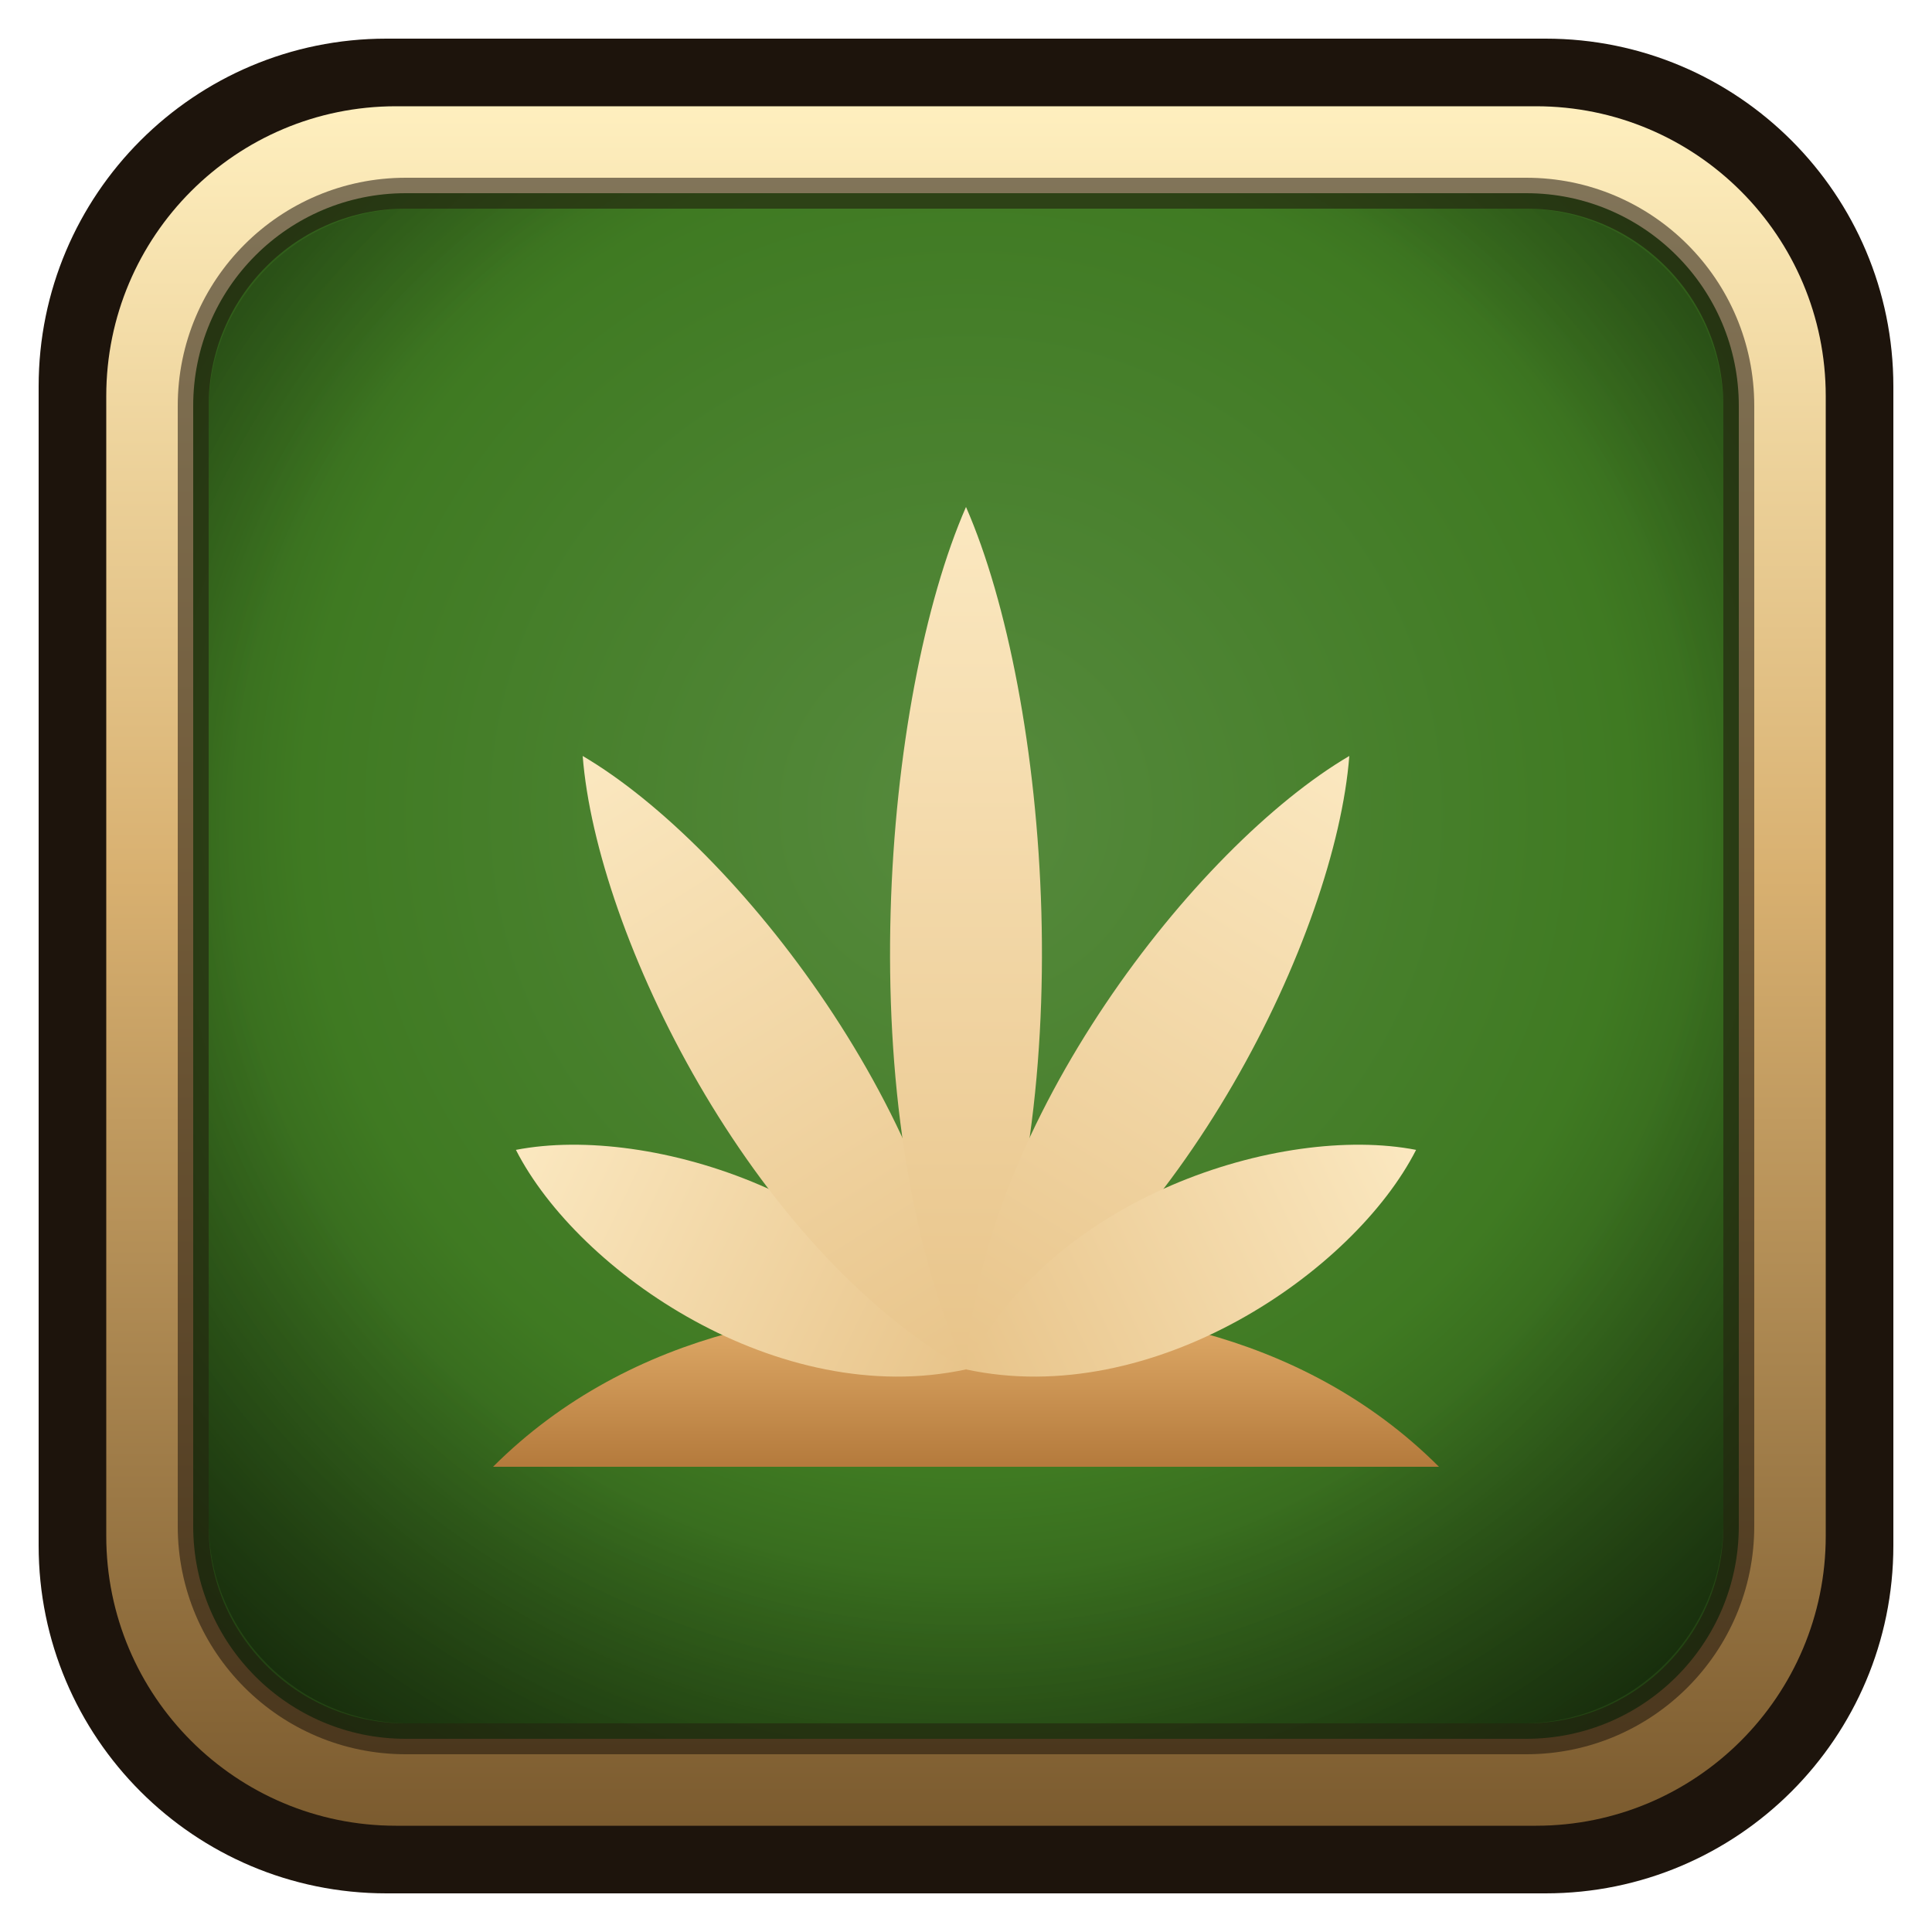
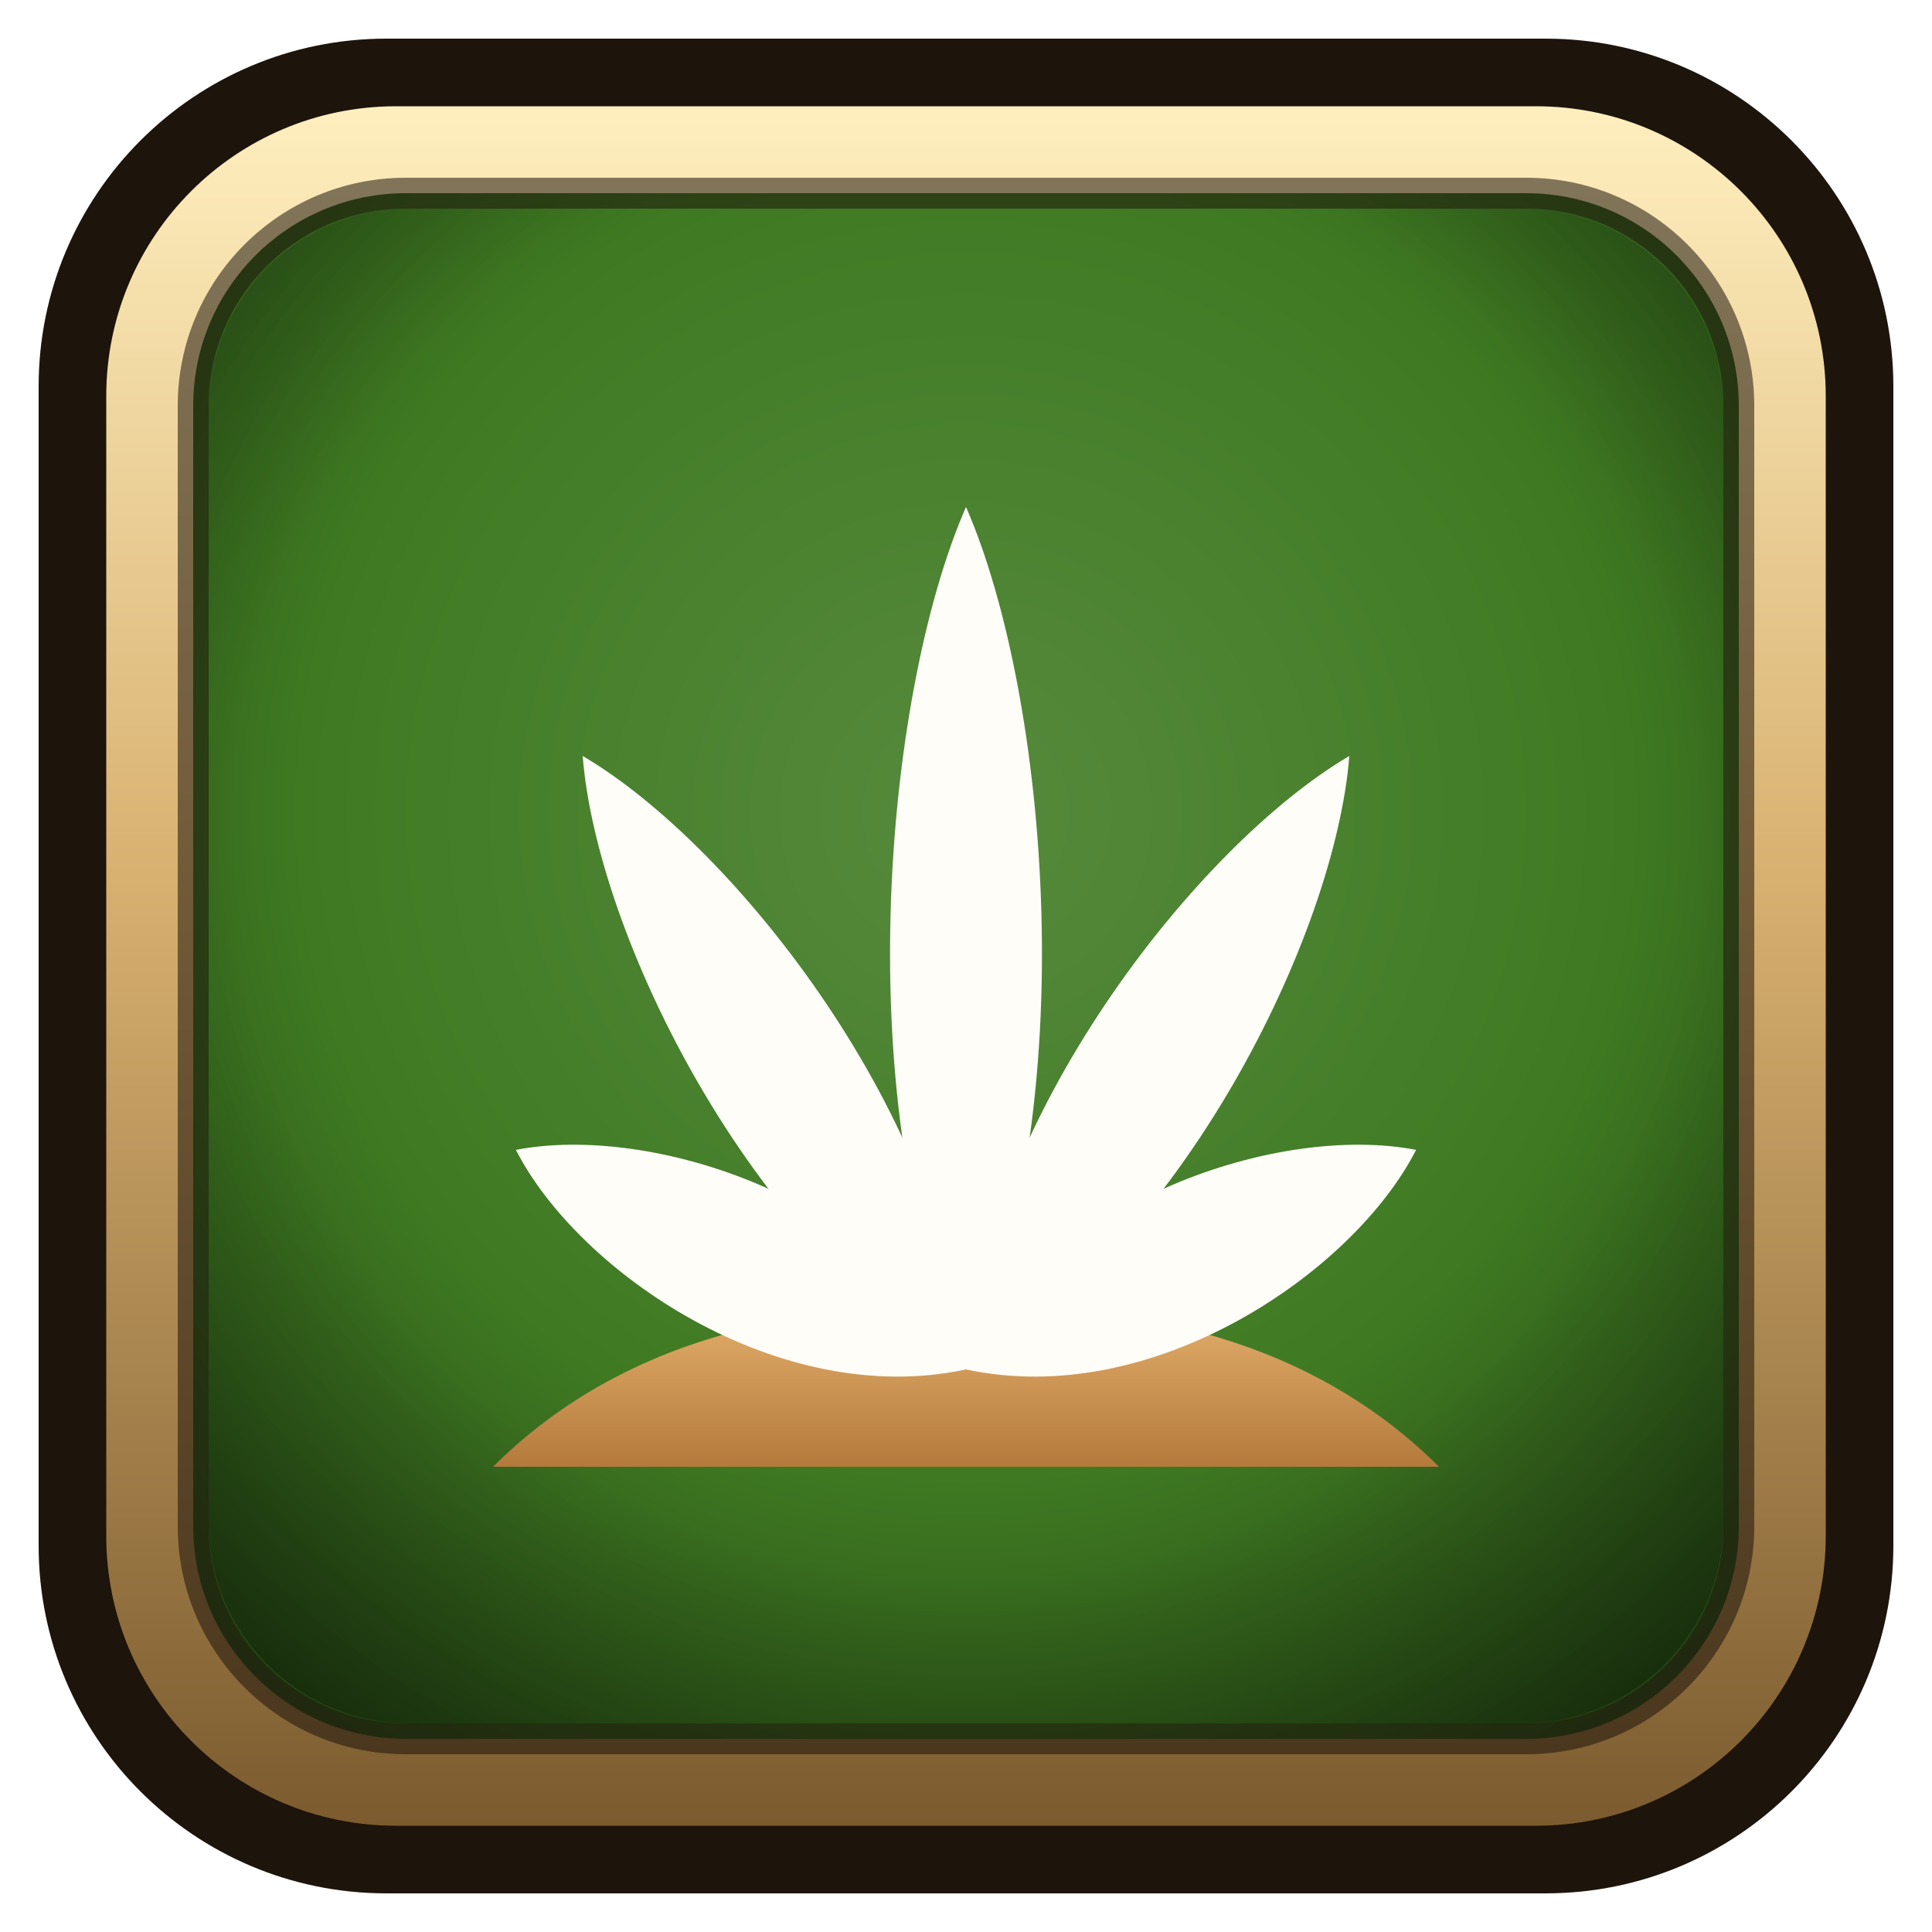
<svg xmlns="http://www.w3.org/2000/svg" viewBox="0 0 100 100" width="100" height="100">
  <defs>
    <linearGradient id="p0" x1="0" y1="0" x2="0" y2="1">
-       <stop offset="0.00" stop-color="#fbe8c0" />
-       <stop offset="1.00" stop-color="#e8c48a" />
-     </linearGradient>
-     <linearGradient id="p1" x1="0" y1="0" x2="0" y2="1">
      <stop offset="0.00" stop-color="#e2ad6a" />
      <stop offset="1.00" stop-color="#b47a3c" />
    </linearGradient>
  </defs>
  <g transform="translate(0.0,0.0) scale(1)">
    <defs>
      <radialGradient id="res-plant-face" cx=".5" cy=".4" r=".72">
        <stop offset="0" stop-color="#568a3d" />
        <stop offset=".6" stop-color="#3f7a22" />
        <stop offset="1" stop-color="#234313" />
      </radialGradient>
      <linearGradient id="res-plant-rim" x1="0" y1="0" x2="0" y2="1">
        <stop offset="0" stop-color="#fff0c0" />
        <stop offset=".45" stop-color="#d8b070" />
        <stop offset="1" stop-color="#7a5a2e" />
      </linearGradient>
      <radialGradient id="res-plant-inner" cx=".5" cy=".42" r=".7">
        <stop offset=".68" stop-color="#000" stop-opacity="0" />
        <stop offset="1" stop-color="#000" stop-opacity=".3" />
      </radialGradient>
    </defs>
    <rect x="2" y="2" width="96" height="96" rx="18" fill="#1d140c" />
    <rect x="5.5" y="5.5" width="89" height="89" rx="15" fill="url(#res-plant-rim)" />
    <rect x="10" y="10" width="80" height="80" rx="11" fill="url(#res-plant-face)" stroke="#1d140c" stroke-opacity=".55" stroke-width="1.6" />
    <rect x="10.8" y="10.8" width="78.4" height="78.4" rx="10.4" fill="url(#res-plant-inner)" />
    <g transform="translate(14 14) scale(.72)">
-       <path d="M16 86C26 76 40 74 50 75C60 74 74 76 84 86Z" fill="url(#p1)" />
-       <path transform="translate(50 79) rotate(-64)" d="M0 0C8.5 -10.8 5.95 -28.1 0 -36C-5.95 -28.1 -8.5 -10.8 0 0Z" fill="url(#p0)" />
-       <path transform="translate(50 79) rotate(-32)" d="M0 0C8.5 -15.6 5.95 -40.6 0 -52C-5.95 -40.6 -8.5 -15.6 0 0Z" fill="url(#p0)" />
-       <path transform="translate(50 79) rotate(0)" d="M0 0C8.5 -18.6 5.95 -48.4 0 -62C-5.95 -48.4 -8.5 -18.6 0 0Z" fill="url(#p0)" />
-       <path transform="translate(50 79) rotate(32)" d="M0 0C8.5 -15.6 5.95 -40.6 0 -52C-5.95 -40.6 -8.5 -15.6 0 0Z" fill="url(#p0)" />
-       <path transform="translate(50 79) rotate(64)" d="M0 0C8.5 -10.8 5.95 -28.1 0 -36C-5.95 -28.1 -8.5 -10.8 0 0Z" fill="url(#p0)" />
+       <path d="M16 86C26 76 40 74 50 75C60 74 74 76 84 86Z" fill="url(#p0)" />
+       <path transform="translate(50 79) rotate(-64)" d="M0 0C8.5 -10.8 5.95 -28.1 0 -36C-5.95 -28.1 -8.5 -10.8 0 0Z" fill="#fffdf8" />
+       <path transform="translate(50 79) rotate(-32)" d="M0 0C8.5 -15.6 5.95 -40.6 0 -52C-5.95 -40.6 -8.5 -15.6 0 0Z" fill="#fffdf8" />
+       <path transform="translate(50 79) rotate(0)" d="M0 0C8.5 -18.6 5.95 -48.4 0 -62C-5.95 -48.4 -8.5 -18.6 0 0Z" fill="#fffdf8" />
+       <path transform="translate(50 79) rotate(32)" d="M0 0C8.5 -15.6 5.95 -40.6 0 -52C-5.95 -40.6 -8.5 -15.6 0 0Z" fill="#fffdf8" />
+       <path transform="translate(50 79) rotate(64)" d="M0 0C8.5 -10.8 5.95 -28.1 0 -36C-5.95 -28.1 -8.5 -10.8 0 0Z" fill="#fffdf8" />
    </g>
  </g>
</svg>
